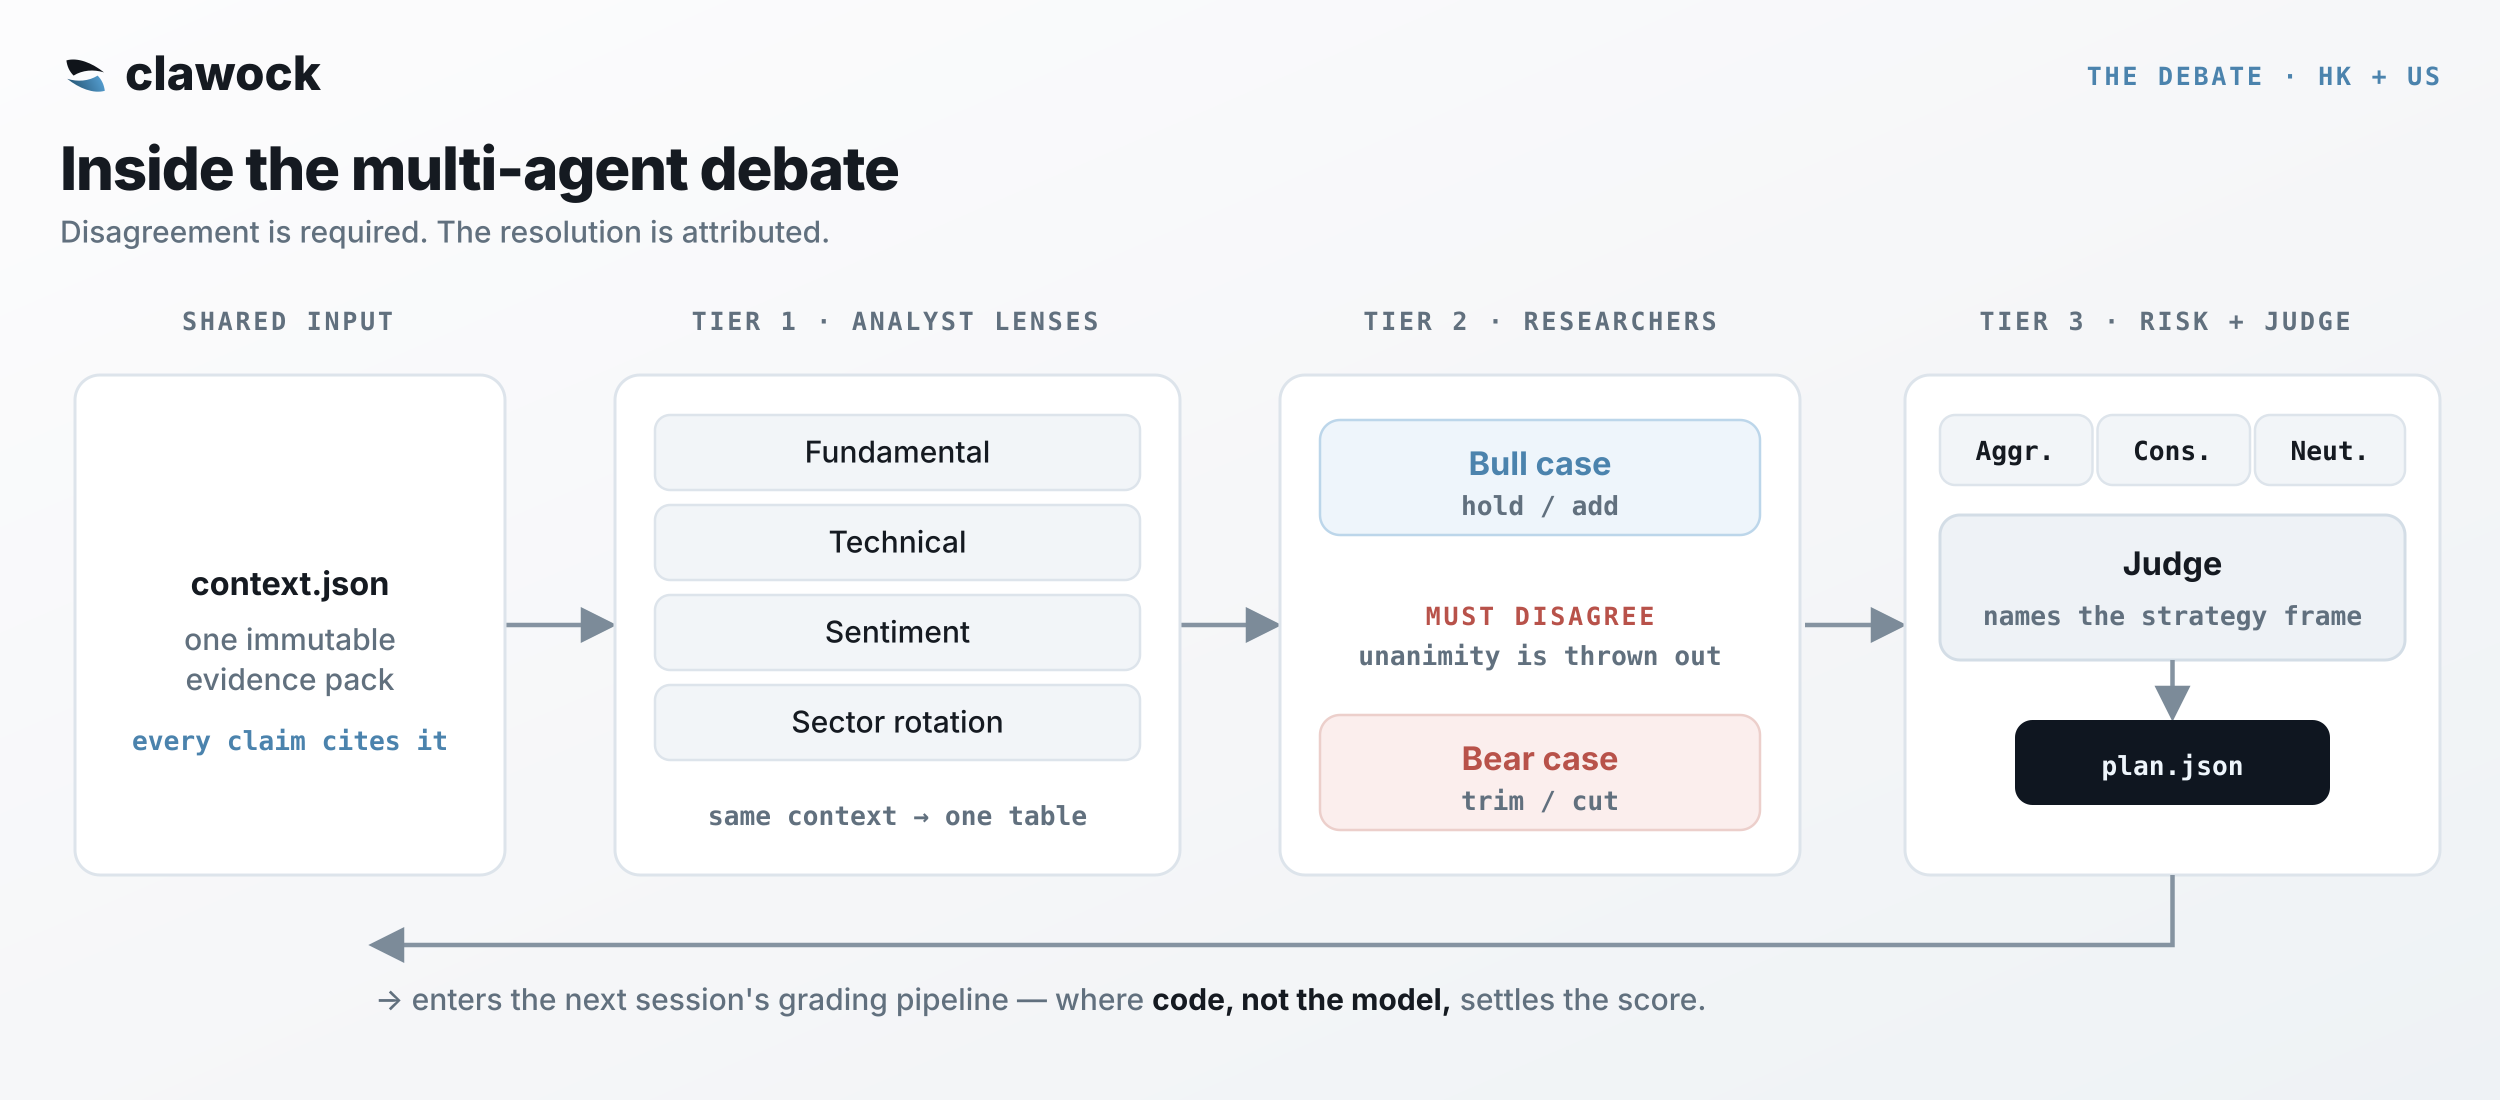
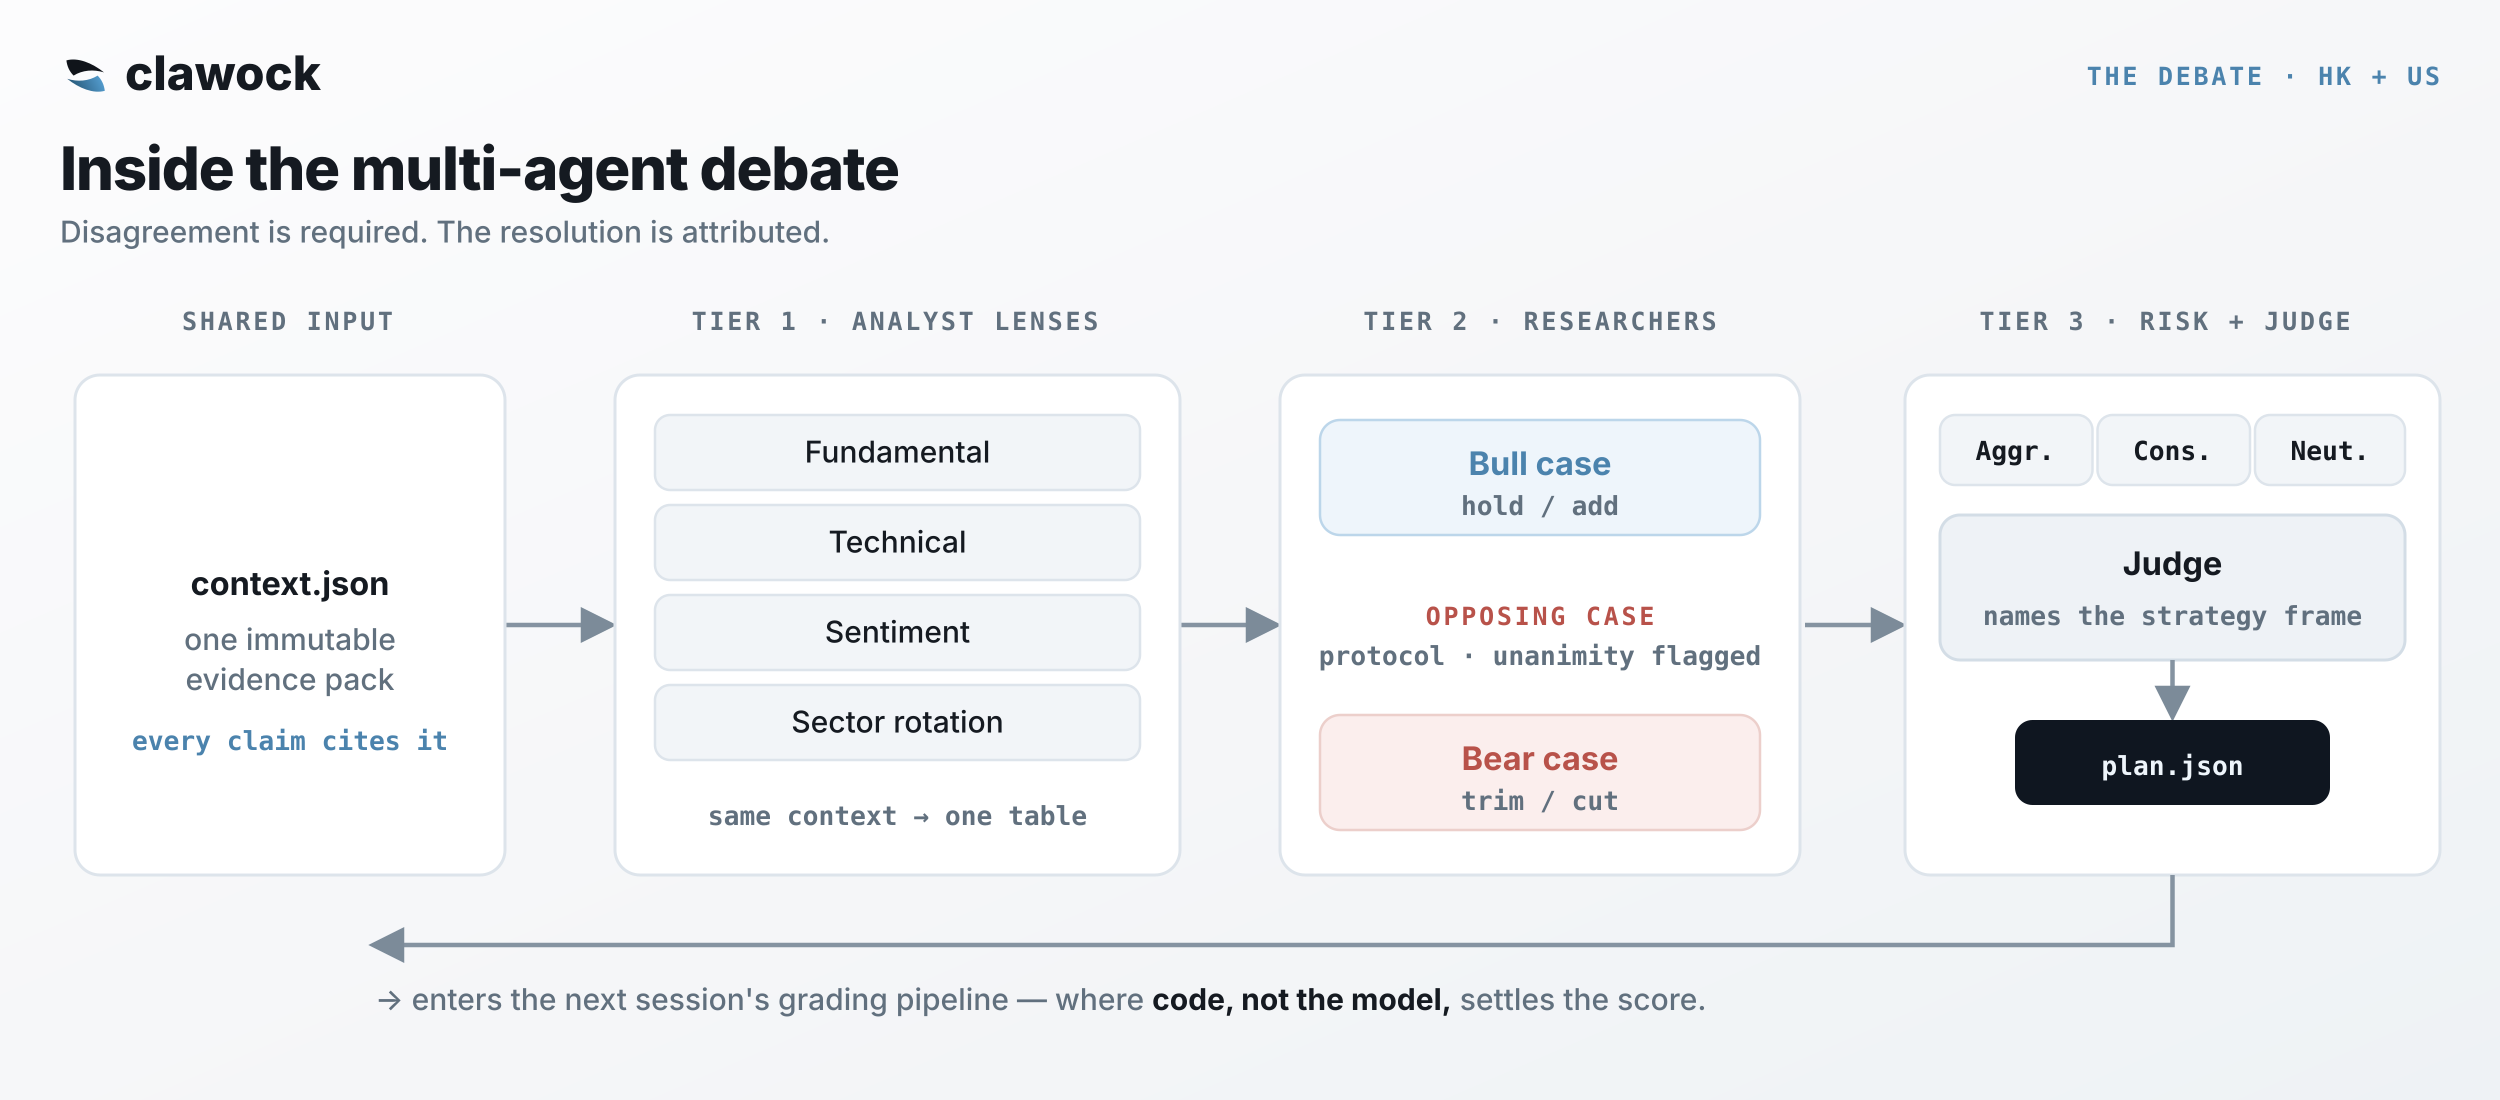
<svg xmlns="http://www.w3.org/2000/svg" width="1000" height="440" viewBox="0 0 1000 440" role="img" aria-labelledby="dtitle ddesc">
  <defs>
    <linearGradient id="dpage" x1="0" y1="0" x2="1" y2="1">
      <stop offset="0" stop-color="#fcfcfd" />
      <stop offset=".58" stop-color="#f5f6f8" />
      <stop offset="1" stop-color="#eef2f5" />
    </linearGradient>
    <linearGradient id="dbull" x1="14" y1="50" x2="51" y2="31" gradientUnits="userSpaceOnUse">
      <stop offset="0" stop-color="#245574" />
      <stop offset="1" stop-color="#559ed1" />
    </linearGradient>
    <marker id="darrow" markerWidth="9" markerHeight="9" refX="6.5" refY="4" orient="auto">
      <path d="M0 0L8 4L0 8Z" fill="#7c8b99" />
    </marker>
    <style>
      .sans{font-family:Inter,-apple-system,BlinkMacSystemFont,"Segoe UI",Arial,sans-serif}
      .ink{fill:#151a21}.muted{fill:#61707e}.blue{fill:#4b83ad}.green{fill:#138b66}.warm{fill:#b8524a}
      .kicker{font:700 10px "SFMono-Regular",Consolas,monospace;letter-spacing:1.1px}
      .title{font:800 24px Inter,-apple-system,"Segoe UI",Arial,sans-serif;letter-spacing:-.5px}
      .stage{font:750 13px Inter,-apple-system,"Segoe UI",Arial,sans-serif}
      .body{font:500 12px Inter,-apple-system,"Segoe UI",Arial,sans-serif}
      .label{font:750 13px Inter,-apple-system,"Segoe UI",Arial,sans-serif}
      .micro{font:600 10.5px "SFMono-Regular",Consolas,monospace}
      .card{fill:#fff;stroke:#dde4eb;stroke-width:1.2}
      .chip{fill:#f2f5f8;stroke:#dde4eb;stroke-width:1}
      .wire{fill:none;stroke:#8593a1;stroke-width:1.8;marker-end:url(#darrow)}
    </style>
  </defs>
  <rect width="1000" height="440" fill="url(#dpage)" />
  <g class="sans">
    <g transform="translate(24 20) scale(.32)">
      <path d="M8 13C22 9 40 16 55 28C42 24 28 25 17 32C12 27 9 21 8 13Z" fill="#10141a" />
      <path d="M56 51C42 55 24 48 9 36C22 40 36 39 47 32C52 37 55 43 56 51Z" fill="url(#dbull)" />
    </g>
    <text x="50" y="36" font-size="19" font-weight="800" class="ink">clawock</text>
    <text x="976" y="34" text-anchor="end" class="kicker blue">THE DEBATE · HK + US</text>
    <text x="24" y="76" class="title ink">Inside the multi-agent debate</text>
    <text x="24" y="97" class="body muted">Disagreement is required. The resolution is attributed.</text>
  </g>
  <g class="sans">
    <text x="115" y="132" text-anchor="middle" class="kicker muted">SHARED INPUT</text>
    <text x="358" y="132" text-anchor="middle" class="kicker muted">TIER 1 · ANALYST LENSES</text>
    <text x="616" y="132" text-anchor="middle" class="kicker muted">TIER 2 · RESEARCHERS</text>
    <text x="866" y="132" text-anchor="middle" class="kicker muted">TIER 3 · RISK + JUDGE</text>
  </g>
  <g>
    <path d="M202 250H244" class="wire" />
    <path d="M472 250H510" class="wire" />
    <path d="M722 250H760" class="wire" />
  </g>
  <g class="sans">
    <rect x="30" y="150" width="172" height="200" rx="10" class="card" />
    <text x="116" y="238" text-anchor="middle" class="label ink">context.json</text>
    <text x="116" y="260" text-anchor="middle" class="body muted">one immutable</text>
    <text x="116" y="276" text-anchor="middle" class="body muted">evidence pack</text>
    <text x="116" y="300" text-anchor="middle" class="micro blue">every claim cites it</text>
  </g>
  <g class="sans">
    <rect x="246" y="150" width="226" height="200" rx="10" class="card" />
    <rect x="262" y="166" width="194" height="30" rx="6" class="chip" />
    <text x="359" y="185" text-anchor="middle" class="body ink">Fundamental</text>
    <rect x="262" y="202" width="194" height="30" rx="6" class="chip" />
    <text x="359" y="221" text-anchor="middle" class="body ink">Technical</text>
    <rect x="262" y="238" width="194" height="30" rx="6" class="chip" />
    <text x="359" y="257" text-anchor="middle" class="body ink">Sentiment</text>
    <rect x="262" y="274" width="194" height="30" rx="6" class="chip" />
    <text x="359" y="293" text-anchor="middle" class="body ink">Sector rotation</text>
    <text x="359" y="330" text-anchor="middle" class="micro muted">same context → one table</text>
  </g>
  <g class="sans">
    <rect x="512" y="150" width="208" height="200" rx="10" class="card" />
    <rect x="528" y="168" width="176" height="46" rx="8" fill="#eef5fb" stroke="#bcd6ea" stroke-width="1" />
    <text x="616" y="190" text-anchor="middle" class="label blue">Bull case</text>
    <text x="616" y="206" text-anchor="middle" class="micro muted">hold / add</text>
-     <text x="616" y="250" text-anchor="middle" class="kicker warm">MUST  DISAGREE</text>
-     <text x="616" y="266" text-anchor="middle" class="micro muted">unanimity is thrown out</text>
+     <text x="616" y="250" text-anchor="middle" class="kicker warm">OPPOSING  CASE</text>
+     <text x="616" y="266" text-anchor="middle" class="micro muted">protocol · unanimity flagged</text>
    <rect x="528" y="286" width="176" height="46" rx="8" fill="#fbeeed" stroke="#eccfcb" stroke-width="1" />
    <text x="616" y="308" text-anchor="middle" class="label warm">Bear case</text>
    <text x="616" y="324" text-anchor="middle" class="micro muted">trim / cut</text>
  </g>
  <g class="sans">
    <rect x="762" y="150" width="214" height="200" rx="10" class="card" />
    <rect x="776" y="166" width="61" height="28" rx="6" class="chip" />
    <text x="806" y="184" text-anchor="middle" class="micro ink">Aggr.</text>
    <rect x="839" y="166" width="61" height="28" rx="6" class="chip" />
    <text x="869" y="184" text-anchor="middle" class="micro ink">Cons.</text>
    <rect x="902" y="166" width="60" height="28" rx="6" class="chip" />
    <text x="932" y="184" text-anchor="middle" class="micro ink">Neut.</text>
    <rect x="776" y="206" width="186" height="58" rx="8" fill="#eef2f6" stroke="#d3dde6" stroke-width="1.2" />
    <text x="869" y="230" text-anchor="middle" class="label ink">Judge</text>
    <text x="869" y="250" text-anchor="middle" class="micro muted">names the strategy frame</text>
    <path d="M869 264V286" class="wire" />
    <rect x="806" y="288" width="126" height="34" rx="7" fill="#0f1620" />
    <text x="869" y="310" text-anchor="middle" class="micro" fill="#eef5fb">plan.json</text>
  </g>
  <g class="sans">
    <path d="M869 350V378H150" class="wire" />
    <text x="150" y="404" class="body muted">→ enters the next session's grading pipeline — where <tspan class="ink" font-weight="750">code, not the model,</tspan> settles the score.</text>
  </g>
</svg>
